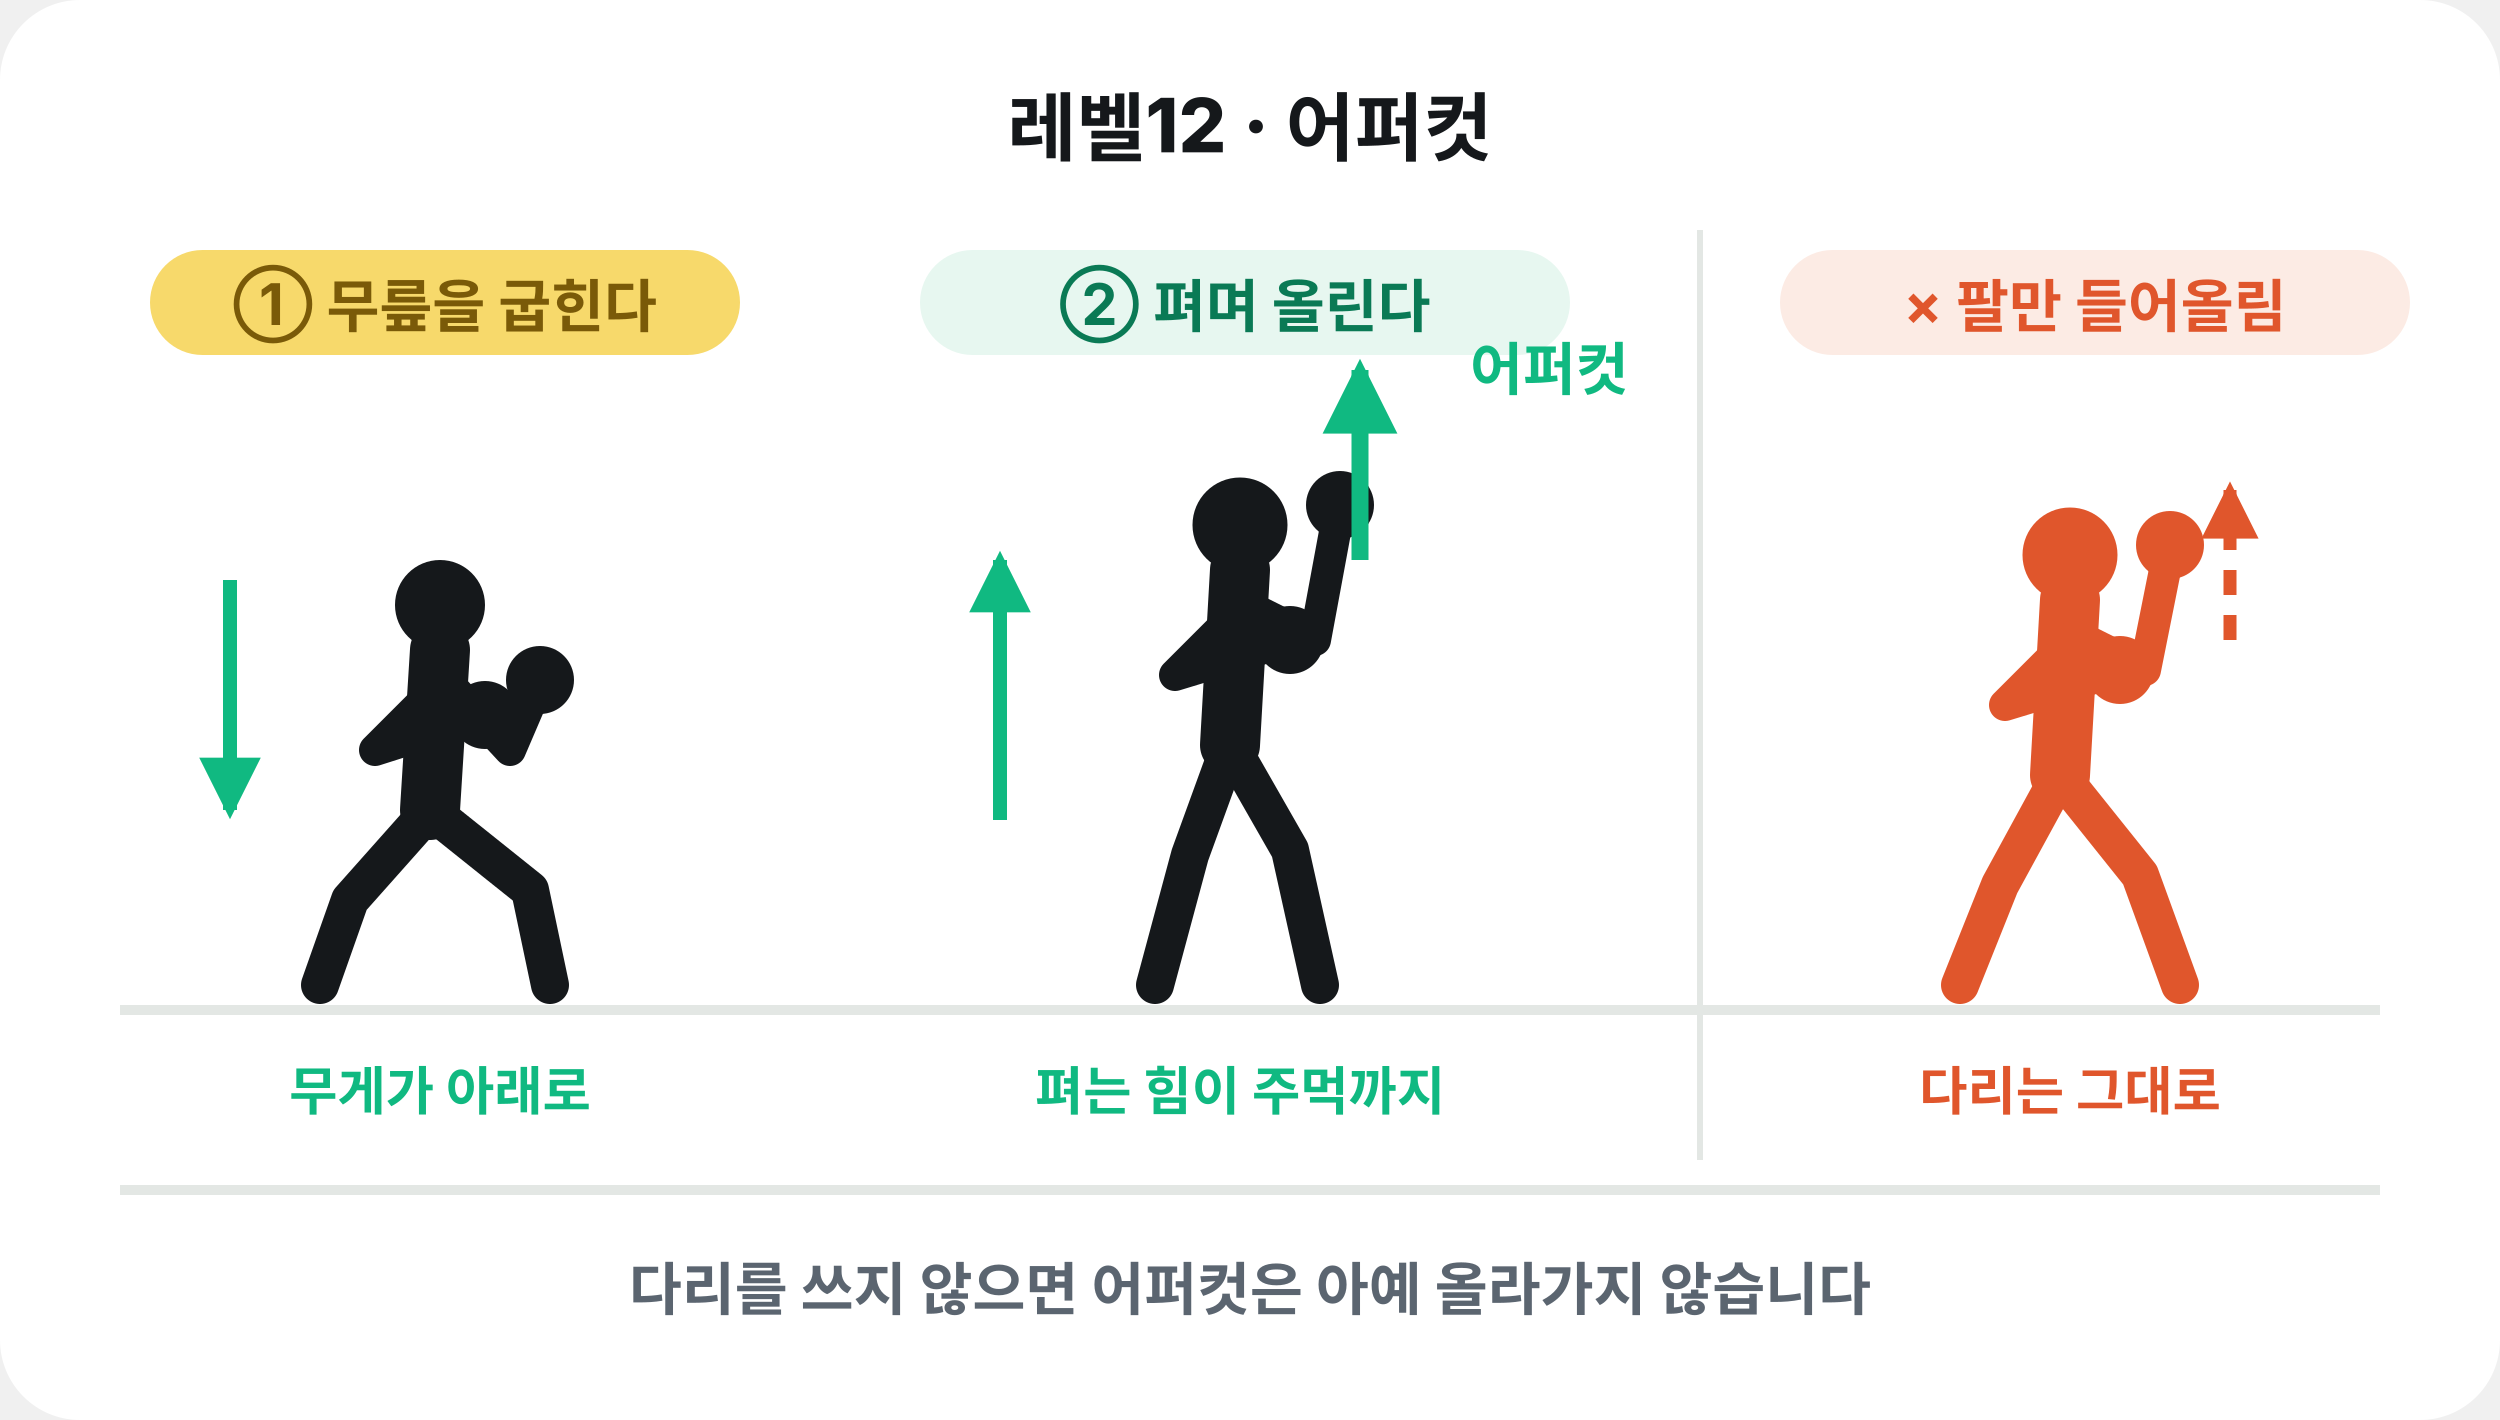
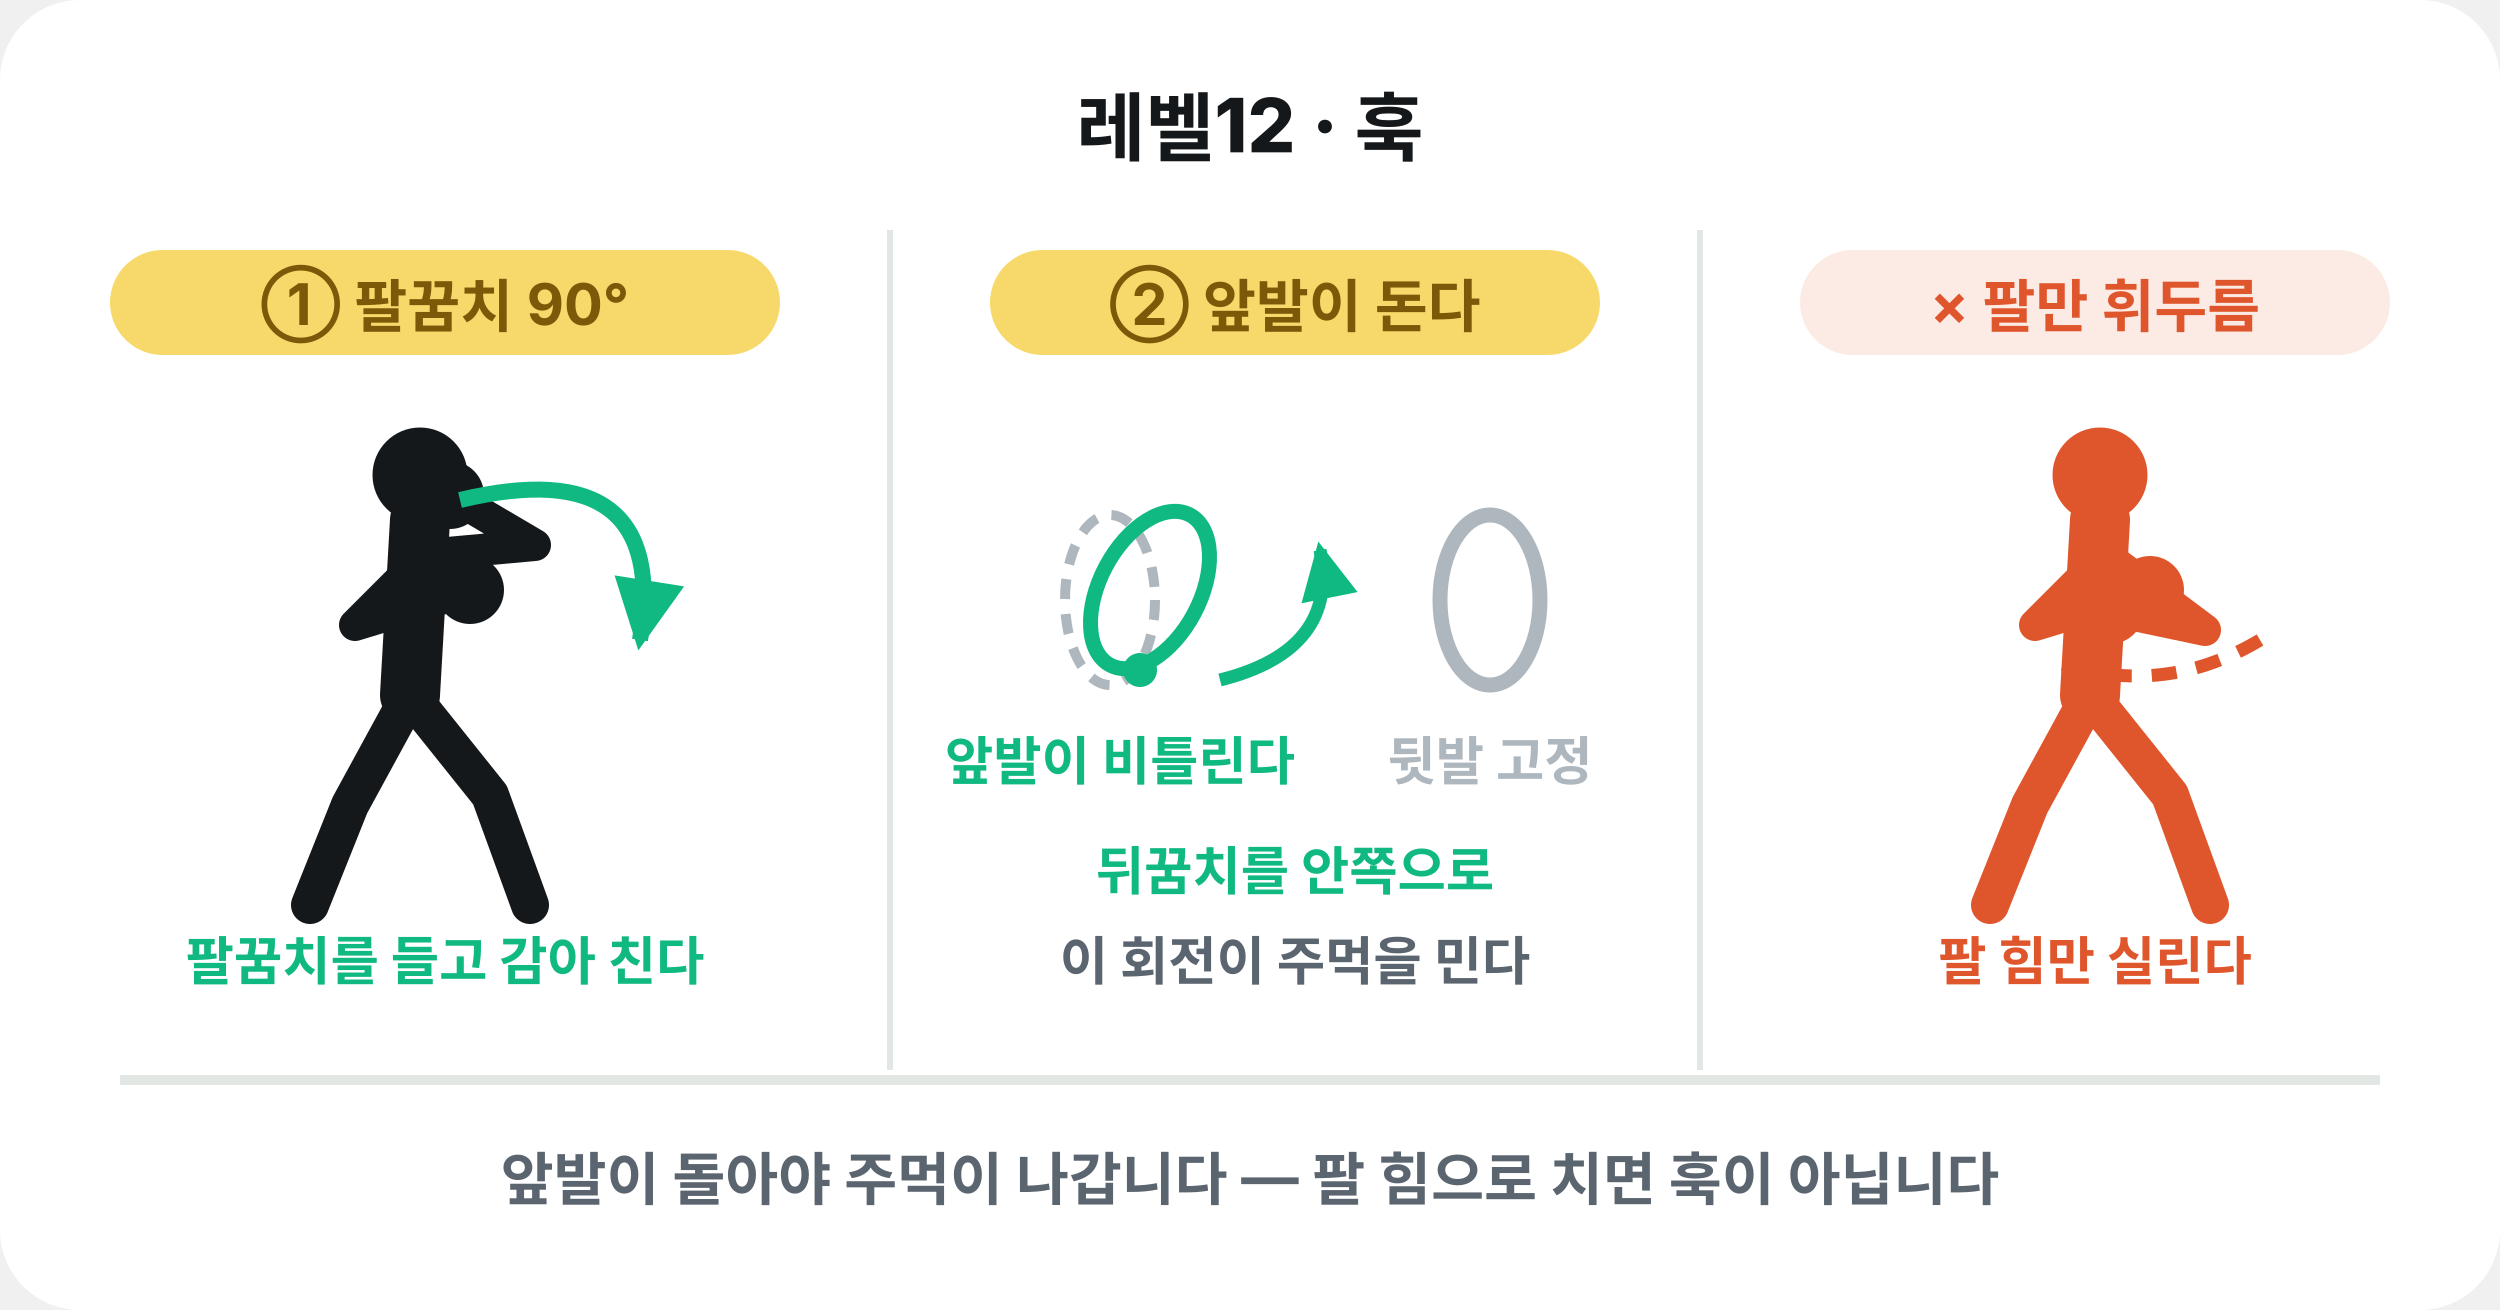
- <svg xmlns="http://www.w3.org/2000/svg" viewBox="0 0 500 284" role="img" font-family="'Pretendard','IBM Plex Sans KR',system-ui,-apple-system,'Malgun Gothic',sans-serif" aria-label="무릎을 굽혔다 펴는 힘이 골반을 거쳐 주먹을 위로 올린다. 다리를 쓰지 않고 팔만 들어올리면 어퍼컷이 올라가지 않는다.">
+ <svg xmlns="http://www.w3.org/2000/svg" viewBox="0 0 500 262" role="img" font-family="'Pretendard','IBM Plex Sans KR',system-ui,-apple-system,'Malgun Gothic',sans-serif" aria-label="훅은 팔꿈치를 어깨 높이로 들고 감아 치며, 힘은 앞발 뒤꿈치가 안쪽으로 비틀리는 회전에서 나온다. 발이 돌지 않으면 팔만 휘두르게 된다.">
  <defs>
-     <marker id="u-m" viewBox="0 0 10 10" refX="8.5" refY="5" markerWidth="4.4" markerHeight="4.4" orient="auto-start-reverse">
+     <marker id="h-m" viewBox="0 0 10 10" refX="8.5" refY="5" markerWidth="4.4" markerHeight="4.4" orient="auto-start-reverse">
      <path d="M0,0 L10,5 L0,10 z" fill="#10B981" />
    </marker>
-     <marker id="u-w" viewBox="0 0 10 10" refX="8.5" refY="5" markerWidth="4.4" markerHeight="4.4" orient="auto-start-reverse">
+     <marker id="h-w" viewBox="0 0 10 10" refX="8.5" refY="5" markerWidth="4.4" markerHeight="4.4" orient="auto-start-reverse">
      <path d="M0,0 L10,5 L0,10 z" fill="#E0562C" />
    </marker>
  </defs>
-   <rect x="0" y="0" width="500" height="284" rx="16" fill="#FFFFFF" />
-   <text x="250" y="31" fill="#15181B" font-size="15" font-weight="800" text-anchor="middle">레벨12 · 어퍼컷</text>
-   <line x1="340" y1="46" x2="340" y2="232" stroke="#E3E7E4" stroke-width="1.2" />
-   <rect x="30" y="50" width="118" height="21" rx="10.5" fill="#F7D96B" />
-   <text x="89" y="65" fill="#7A5A08" font-size="11.5" font-weight="700" text-anchor="middle">① 무릎을 굽힌다</text>
-   <rect x="184" y="50" width="130" height="21" rx="10.5" fill="#E7F7F0" />
-   <text x="249" y="65" fill="#0A7A55" font-size="11.5" font-weight="700" text-anchor="middle">② 펴며 올린다</text>
-   <rect x="356" y="50" width="126" height="21" rx="10.5" fill="#FCEBE4" />
-   <text x="419" y="65" fill="#E0562C" font-size="11.5" font-weight="700" text-anchor="middle">× 팔만 들어올림</text>
-   <line x1="24" y1="202" x2="476" y2="202" stroke="#E3E7E4" stroke-width="2" />
+   <rect x="0" y="0" width="500" height="262" rx="16" fill="#FFFFFF" />
+   <text x="250" y="31" fill="#15181B" font-size="15" font-weight="800" text-anchor="middle">레벨12 · 훅</text>
+   <line x1="178" y1="46" x2="178" y2="214" stroke="#E3E7E4" stroke-width="1.2" />
+   <line x1="340" y1="46" x2="340" y2="214" stroke="#E3E7E4" stroke-width="1.2" />
+   <rect x="22" y="50" width="134" height="21" rx="10.5" fill="#F7D96B" />
+   <text x="89" y="65" fill="#7A5A08" font-size="11.5" font-weight="700" text-anchor="middle">① 팔꿈치 90°</text>
  <g opacity="1">
-     <polyline points="89,136 75,150 97,143" fill="none" stroke="#15181B" stroke-width="6.4" stroke-linecap="round" stroke-linejoin="round" />
-     <circle cx="97" cy="143" r="6.8" fill="#15181B" />
-     <polyline points="86,162 70,180 64,197" fill="none" stroke="#15181B" stroke-width="7.6" stroke-linecap="round" stroke-linejoin="round" />
-     <polyline points="88,130 86,162" fill="none" stroke="#15181B" stroke-width="12" stroke-linecap="round" stroke-linejoin="round" />
-     <polyline points="86,162 106,178 110,197" fill="none" stroke="#15181B" stroke-width="7.6" stroke-linecap="round" stroke-linejoin="round" />
-     <circle cx="88" cy="121" r="9" fill="#15181B" />
-     <polyline points="89,136 102,150 108,136" fill="none" stroke="#15181B" stroke-width="6.4" stroke-linecap="round" stroke-linejoin="round" />
-     <circle cx="108" cy="136" r="6.8" fill="#15181B" />
+     <polyline points="85,111 71,125 94,118" fill="none" stroke="#15181B" stroke-width="6.4" stroke-linecap="round" stroke-linejoin="round" />
+     <circle cx="94" cy="118" r="6.8" fill="#15181B" />
+     <polyline points="82,139 70,161 62,181" fill="none" stroke="#15181B" stroke-width="7.6" stroke-linecap="round" stroke-linejoin="round" />
+     <polyline points="84,104 82,139" fill="none" stroke="#15181B" stroke-width="12" stroke-linecap="round" stroke-linejoin="round" />
+     <polyline points="82,139 98,159 106,181" fill="none" stroke="#15181B" stroke-width="7.6" stroke-linecap="round" stroke-linejoin="round" />
+     <circle cx="84" cy="95" r="9.5" fill="#15181B" />
+     <polyline points="85,111 107,109 90,99" fill="none" stroke="#15181B" stroke-width="6.4" stroke-linecap="round" stroke-linejoin="round" />
+     <circle cx="90" cy="99" r="6.8" fill="#15181B" />
  </g>
-   <line x1="46" y1="116" x2="46" y2="162" stroke="#10B981" stroke-width="2.8" marker-end="url(#u-m)" />
-   <text x="88" y="222" fill="#10B981" font-size="10.5" font-weight="600" text-anchor="middle">무게가 아래로</text>
+   <path d="M92,100 Q134,90 128,128" fill="none" stroke="#10B981" stroke-width="3.2" marker-end="url(#h-m)" />
+   <text x="89" y="196" fill="#10B981" font-size="10.5" font-weight="600" text-anchor="middle">팔꿈치를 들고 감아 친다</text>
+   <rect x="198" y="50" width="122" height="21" rx="10.5" fill="#F7D96B" />
+   <text x="259" y="65" fill="#7A5A08" font-size="11.5" font-weight="700" text-anchor="middle">② 앞발이 돈다</text>
+   <ellipse cx="222" cy="120" rx="9" ry="17" fill="none" stroke="#AEB7BE" stroke-width="2" stroke-dasharray="4 3" />
+   <ellipse cx="230" cy="118" rx="10" ry="17" fill="none" stroke="#10B981" stroke-width="3" transform="rotate(28 230 118)" />
+   <circle cx="228" cy="134" r="3.4" fill="#10B981" />
+   <ellipse cx="298" cy="120" rx="10" ry="17" fill="none" stroke="#AEB7BE" stroke-width="3" transform="rotate(0 298 120)" />
+   <path d="M244,136 Q268,130 264,110" fill="none" stroke="#10B981" stroke-width="2.6" marker-end="url(#h-m)" />
+   <text x="224" y="156" fill="#10B981" font-size="10.5" font-weight="600" text-anchor="middle">앞발이 비틀린다</text>
+   <text x="298" y="156" fill="#AEB7BE" font-size="10.5" font-weight="600" text-anchor="middle">뒷발 고정</text>
+   <text x="259" y="178" fill="#10B981" font-size="10.5" font-weight="600" text-anchor="middle">뒤꿈치를 안쪽으로</text>
+   <text x="259" y="196" fill="#5B6570" font-size="10.5" font-weight="600" text-anchor="middle">이 회전이 주먹을 민다</text>
+   <rect x="360" y="50" width="118" height="21" rx="10.5" fill="#FCEBE4" />
+   <text x="419" y="65" fill="#E0562C" font-size="11.5" font-weight="700" text-anchor="middle">× 팔만 휘두름</text>
  <g opacity="1">
-     <polyline points="249,121 235,135 258,128" fill="none" stroke="#15181B" stroke-width="6.4" stroke-linecap="round" stroke-linejoin="round" />
-     <circle cx="258" cy="128" r="6.8" fill="#15181B" />
-     <polyline points="246,149 238,171 231,197" fill="none" stroke="#15181B" stroke-width="7.6" stroke-linecap="round" stroke-linejoin="round" />
-     <polyline points="248,114 246,149" fill="none" stroke="#15181B" stroke-width="12" stroke-linecap="round" stroke-linejoin="round" />
-     <polyline points="246,149 258,170 264,197" fill="none" stroke="#15181B" stroke-width="7.6" stroke-linecap="round" stroke-linejoin="round" />
-     <circle cx="248" cy="105" r="9.5" fill="#15181B" />
-     <polyline points="249,121 263,128 268,101" fill="none" stroke="#15181B" stroke-width="6.4" stroke-linecap="round" stroke-linejoin="round" />
-     <circle cx="268" cy="101" r="6.8" fill="#15181B" />
+     <polyline points="421,111 407,125 430,118" fill="none" stroke="#E0562C" stroke-width="6.4" stroke-linecap="round" stroke-linejoin="round" />
+     <circle cx="430" cy="118" r="6.8" fill="#E0562C" />
+     <polyline points="418,139 406,161 398,181" fill="none" stroke="#E0562C" stroke-width="7.6" stroke-linecap="round" stroke-linejoin="round" />
+     <polyline points="420,104 418,139" fill="none" stroke="#E0562C" stroke-width="12" stroke-linecap="round" stroke-linejoin="round" />
+     <polyline points="418,139 434,159 442,181" fill="none" stroke="#E0562C" stroke-width="7.6" stroke-linecap="round" stroke-linejoin="round" />
+     <circle cx="420" cy="95" r="9.5" fill="#E0562C" />
+     <polyline points="421,111 441,126 422,122" fill="none" stroke="#E0562C" stroke-width="6.4" stroke-linecap="round" stroke-linejoin="round" />
+     <circle cx="422" cy="122" r="6.8" fill="#E0562C" />
  </g>
-   <line x1="200" y1="164" x2="200" y2="112" stroke="#10B981" stroke-width="2.8" marker-end="url(#u-m)" />
-   <line x1="272" y1="112" x2="272" y2="74" stroke="#10B981" stroke-width="3.4" marker-end="url(#u-m)" />
-   <text x="294" y="78" fill="#10B981" font-size="11.5" font-weight="800" text-anchor="start">어퍼컷</text>
-   <text x="248" y="222" fill="#10B981" font-size="10.5" font-weight="600" text-anchor="middle">펴는 힘이 주먹까지</text>
-   <g opacity="1">
-     <polyline points="415,127 401,141 424,134" fill="none" stroke="#E0562C" stroke-width="6.4" stroke-linecap="round" stroke-linejoin="round" />
-     <circle cx="424" cy="134" r="6.8" fill="#E0562C" />
-     <polyline points="412,155 400,177 392,197" fill="none" stroke="#E0562C" stroke-width="7.6" stroke-linecap="round" stroke-linejoin="round" />
-     <polyline points="414,120 412,155" fill="none" stroke="#E0562C" stroke-width="12" stroke-linecap="round" stroke-linejoin="round" />
-     <polyline points="412,155 428,175 436,197" fill="none" stroke="#E0562C" stroke-width="7.6" stroke-linecap="round" stroke-linejoin="round" />
-     <circle cx="414" cy="111" r="9.5" fill="#E0562C" />
-     <polyline points="415,127 429,134 434,109" fill="none" stroke="#E0562C" stroke-width="6.4" stroke-linecap="round" stroke-linejoin="round" />
-     <circle cx="434" cy="109" r="6.8" fill="#E0562C" />
-   </g>
-   <line x1="446" y1="128" x2="446" y2="98" stroke="#E0562C" stroke-width="2.6" stroke-dasharray="5 4" marker-end="url(#u-w)" />
-   <text x="414" y="222" fill="#E0562C" font-size="10.5" font-weight="600" text-anchor="middle">다리는 그대로</text>
-   <line x1="24" y1="238" x2="476" y2="238" stroke="#E3E7E4" stroke-width="2" />
-   <text x="250" y="262" fill="#5B6570" font-size="11.5" font-weight="700" text-anchor="middle">다리를 쓰지 않으면 어퍼컷은 아예 올라가지 않습니다</text>
+   <path d="M452,128 Q432,140 410,132" fill="none" stroke="#E0562C" stroke-width="2.6" stroke-dasharray="5 4" />
+   <text x="419" y="196" fill="#E0562C" font-size="10.5" font-weight="600" text-anchor="middle">팔 힘만 실린다</text>
+   <line x1="24" y1="216" x2="476" y2="216" stroke="#E3E7E4" stroke-width="2" />
+   <text x="250" y="240" fill="#5B6570" font-size="11.5" font-weight="700" text-anchor="middle">앞발이 돌아야 주먹이 나갑니다 — 팔 힘으로 치면 훅이 아닙니다</text>
</svg>
